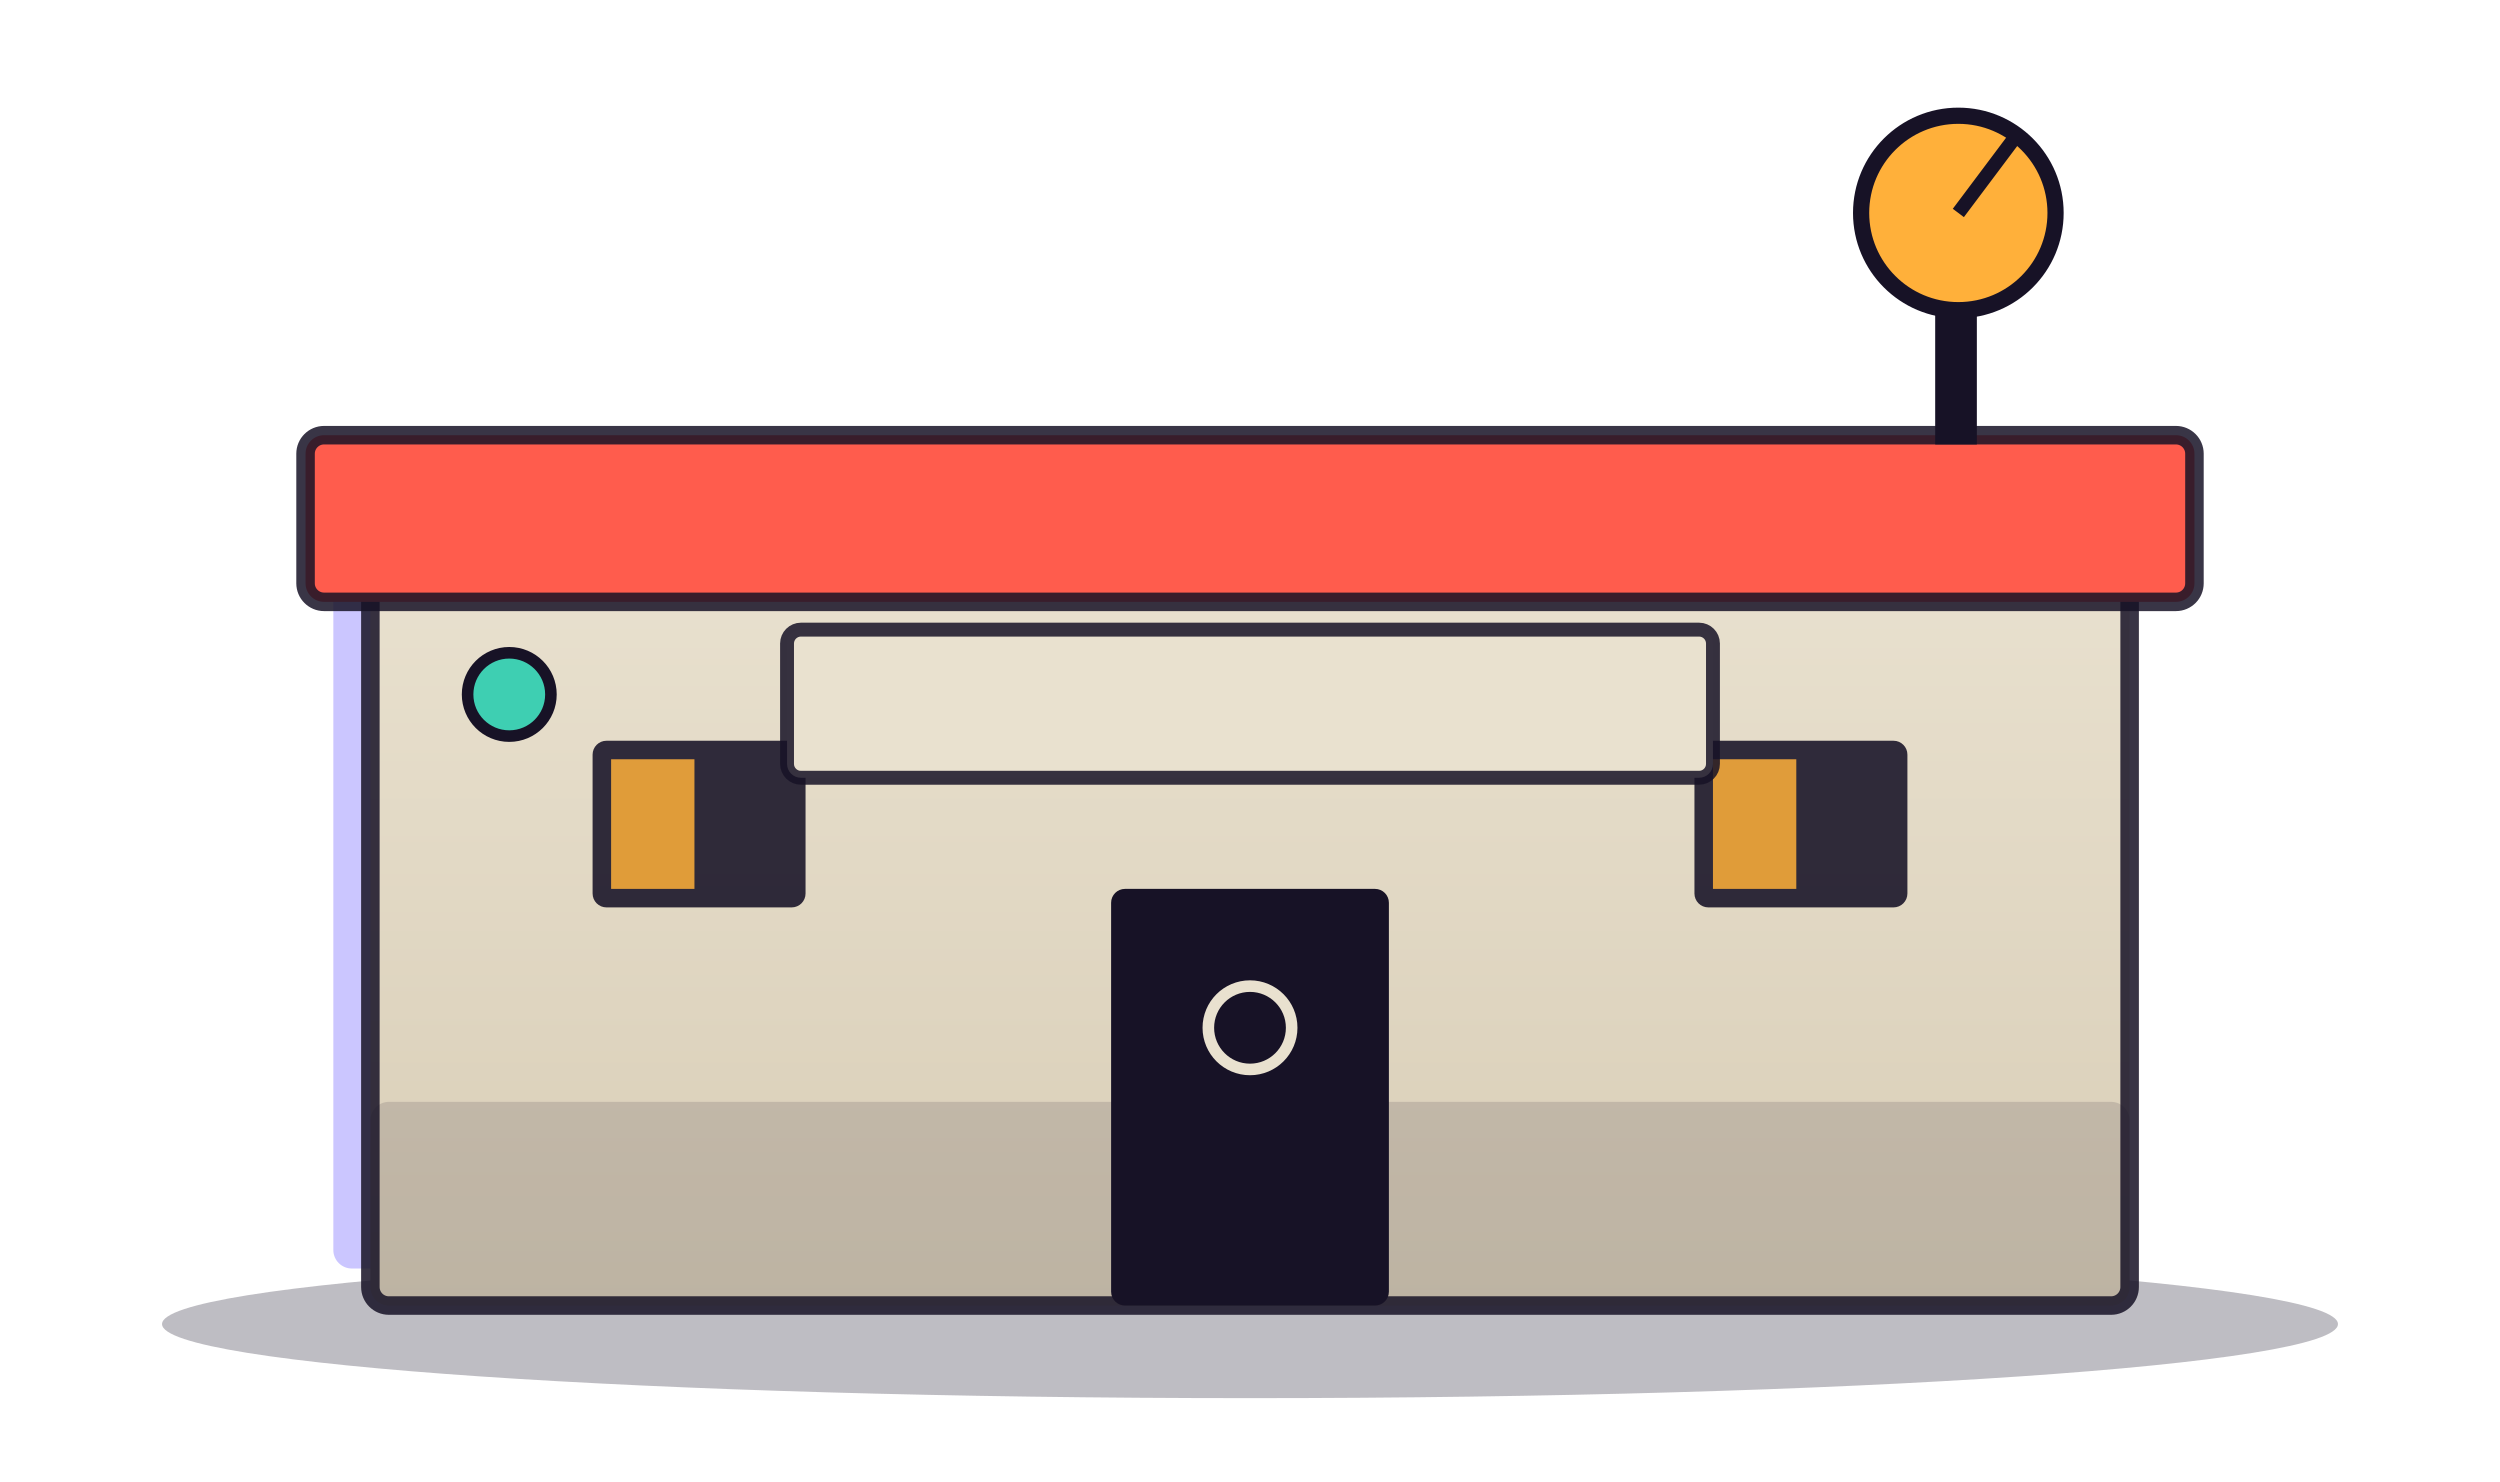
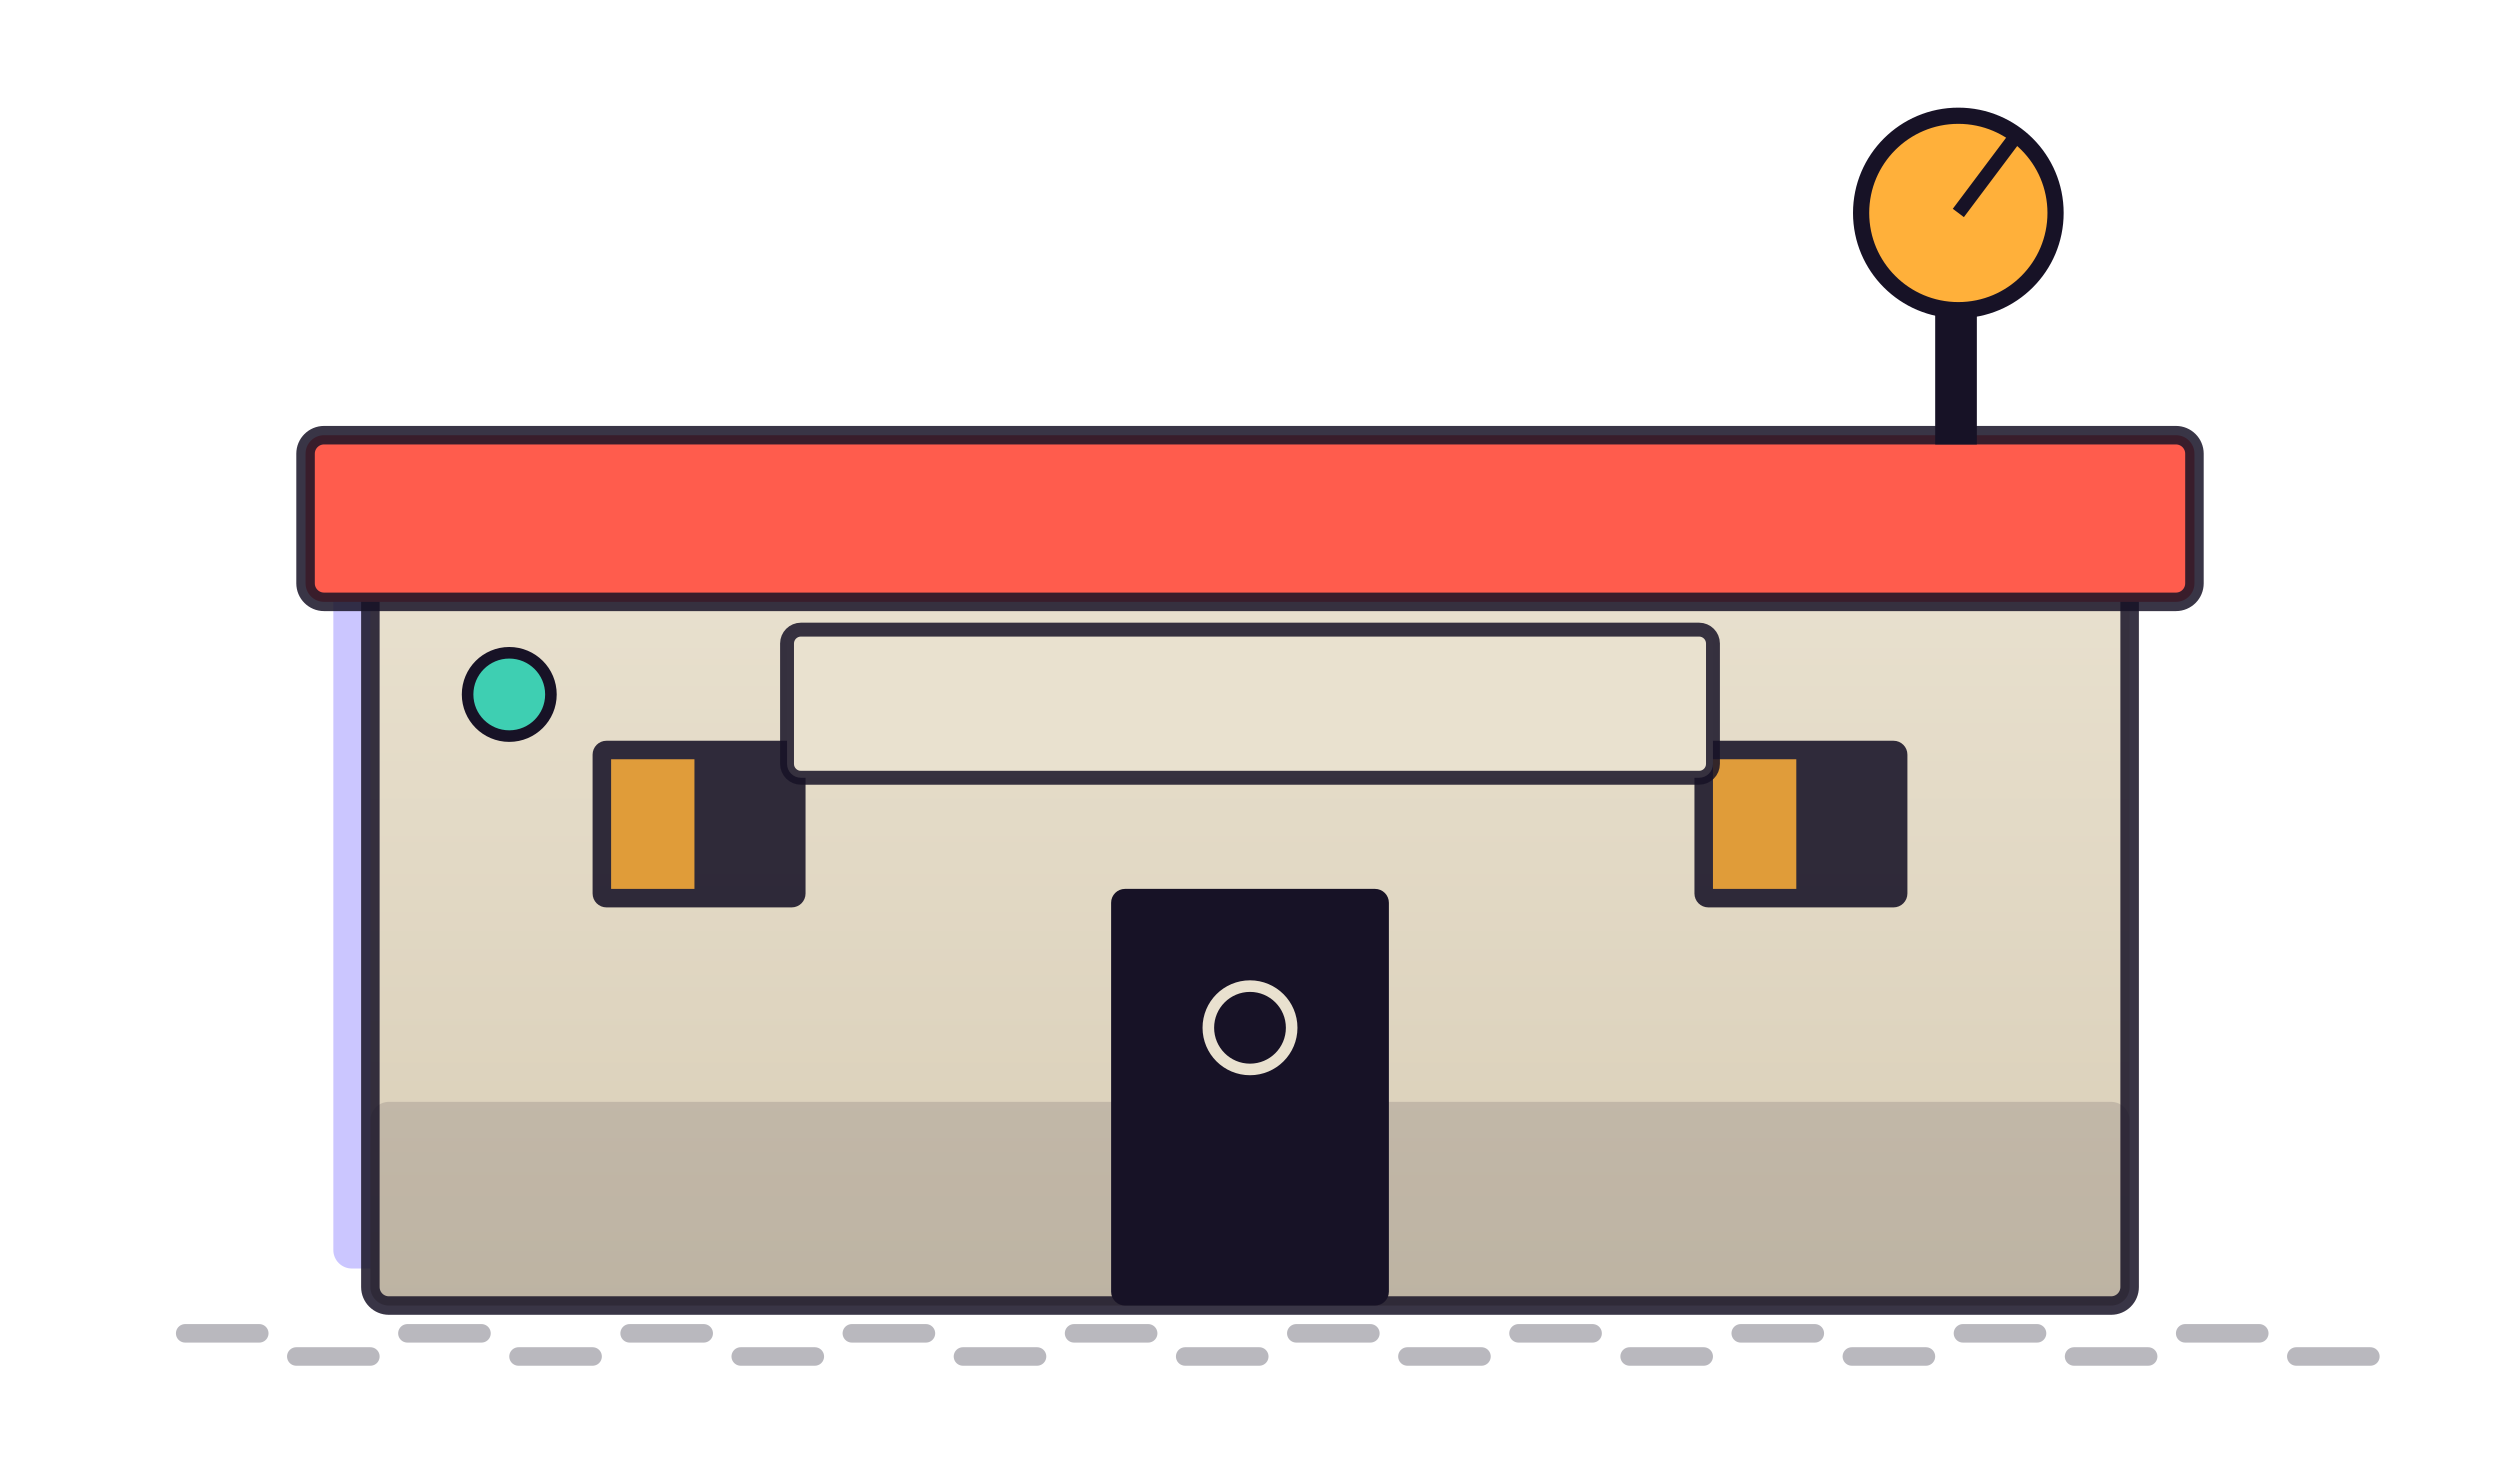
<svg xmlns="http://www.w3.org/2000/svg" width="540" height="320" viewBox="0 0 540 320">
  <defs>
    <linearGradient id="wall" x1="0" y1="0" x2="0" y2="1">
      <stop offset="0" stop-color="#e9e1cf" stop-opacity="1" />
      <stop offset="1" stop-color="#d8cdb6" stop-opacity="1" />
    </linearGradient>
  </defs>
-   <ellipse cx="270" cy="286" rx="235" ry="16" fill="#171226" opacity="0.28" />
+   <line x1="40" y1="288" x2="56" y2="288" stroke="#171226" stroke-opacity="0.30" stroke-width="4" stroke-linecap="round" />
+   <line x1="64" y1="293" x2="80" y2="293" stroke="#171226" stroke-opacity="0.30" stroke-width="4" stroke-linecap="round" />
+   <line x1="88" y1="288" x2="104" y2="288" stroke="#171226" stroke-opacity="0.30" stroke-width="4" stroke-linecap="round" />
+   <line x1="112" y1="293" x2="128" y2="293" stroke="#171226" stroke-opacity="0.30" stroke-width="4" stroke-linecap="round" />
+   <line x1="136" y1="288" x2="152" y2="288" stroke="#171226" stroke-opacity="0.30" stroke-width="4" stroke-linecap="round" />
+   <line x1="160" y1="293" x2="176" y2="293" stroke="#171226" stroke-opacity="0.30" stroke-width="4" stroke-linecap="round" />
+   <line x1="184" y1="288" x2="200" y2="288" stroke="#171226" stroke-opacity="0.30" stroke-width="4" stroke-linecap="round" />
+   <line x1="208" y1="293" x2="224" y2="293" stroke="#171226" stroke-opacity="0.30" stroke-width="4" stroke-linecap="round" />
+   <line x1="232" y1="288" x2="248" y2="288" stroke="#171226" stroke-opacity="0.30" stroke-width="4" stroke-linecap="round" />
+   <line x1="256" y1="293" x2="272" y2="293" stroke="#171226" stroke-opacity="0.30" stroke-width="4" stroke-linecap="round" />
+   <line x1="280" y1="288" x2="296" y2="288" stroke="#171226" stroke-opacity="0.30" stroke-width="4" stroke-linecap="round" />
+   <line x1="304" y1="293" x2="320" y2="293" stroke="#171226" stroke-opacity="0.30" stroke-width="4" stroke-linecap="round" />
+   <line x1="328" y1="288" x2="344" y2="288" stroke="#171226" stroke-opacity="0.30" stroke-width="4" stroke-linecap="round" />
+   <line x1="352" y1="293" x2="368" y2="293" stroke="#171226" stroke-opacity="0.30" stroke-width="4" stroke-linecap="round" />
+   <line x1="376" y1="288" x2="392" y2="288" stroke="#171226" stroke-opacity="0.30" stroke-width="4" stroke-linecap="round" />
+   <line x1="400" y1="293" x2="416" y2="293" stroke="#171226" stroke-opacity="0.30" stroke-width="4" stroke-linecap="round" />
+   <line x1="424" y1="288" x2="440" y2="288" stroke="#171226" stroke-opacity="0.30" stroke-width="4" stroke-linecap="round" />
+   <line x1="448" y1="293" x2="464" y2="293" stroke="#171226" stroke-opacity="0.30" stroke-width="4" stroke-linecap="round" />
+   <line x1="472" y1="288" x2="488" y2="288" stroke="#171226" stroke-opacity="0.30" stroke-width="4" stroke-linecap="round" />
+   <line x1="496" y1="293" x2="512" y2="293" stroke="#171226" stroke-opacity="0.30" stroke-width="4" stroke-linecap="round" />
  <rect x="72" y="112" width="380" height="162" rx="4" fill="#6a5cff" opacity="0.35" />
  <rect x="80" y="120" width="380" height="162" rx="4" fill="url(#wall)" />
  <rect x="80" y="238" width="380" height="44" rx="4" fill="#171226" opacity="0.14" />
  <rect x="80" y="120" width="380" height="162" rx="4" fill="none" stroke="#171226" stroke-opacity="0.85" stroke-width="4" />
  <rect x="66" y="94" width="408" height="36" rx="4" fill="#ff5c4d" stroke="#171226" stroke-opacity="0.85" stroke-width="4" />
  <rect x="240" y="192" width="60" height="90" rx="3" fill="#171226" />
  <circle cx="270" cy="222" r="9" fill="none" stroke="#e9e1cf" stroke-width="2.5" />
  <rect x="128" y="160" width="46" height="36" rx="3" fill="#171226" opacity="0.88" />
  <rect x="366" y="160" width="46" height="36" rx="3" fill="#171226" opacity="0.88" />
  <rect x="132" y="164" width="18" height="28" fill="#ffb03a" opacity="0.85" />
  <rect x="370" y="164" width="18" height="28" fill="#ffb03a" opacity="0.85" />
  <rect x="170" y="136" width="200" height="32" rx="3" fill="#e9e1cf" stroke="#171226" stroke-opacity="0.85" stroke-width="3" />
  <rect x="418" y="52" width="9" height="44" fill="#171226" />
  <circle cx="423" cy="46" r="21" fill="#ffb03a" stroke="#171226" stroke-width="3.5" />
  <line x1="423" y1="46" x2="435" y2="30" stroke="#171226" stroke-width="3" />
  <circle cx="110" cy="150" r="9" fill="#3ecfb2" stroke="#171226" stroke-width="2.5" />
</svg>
